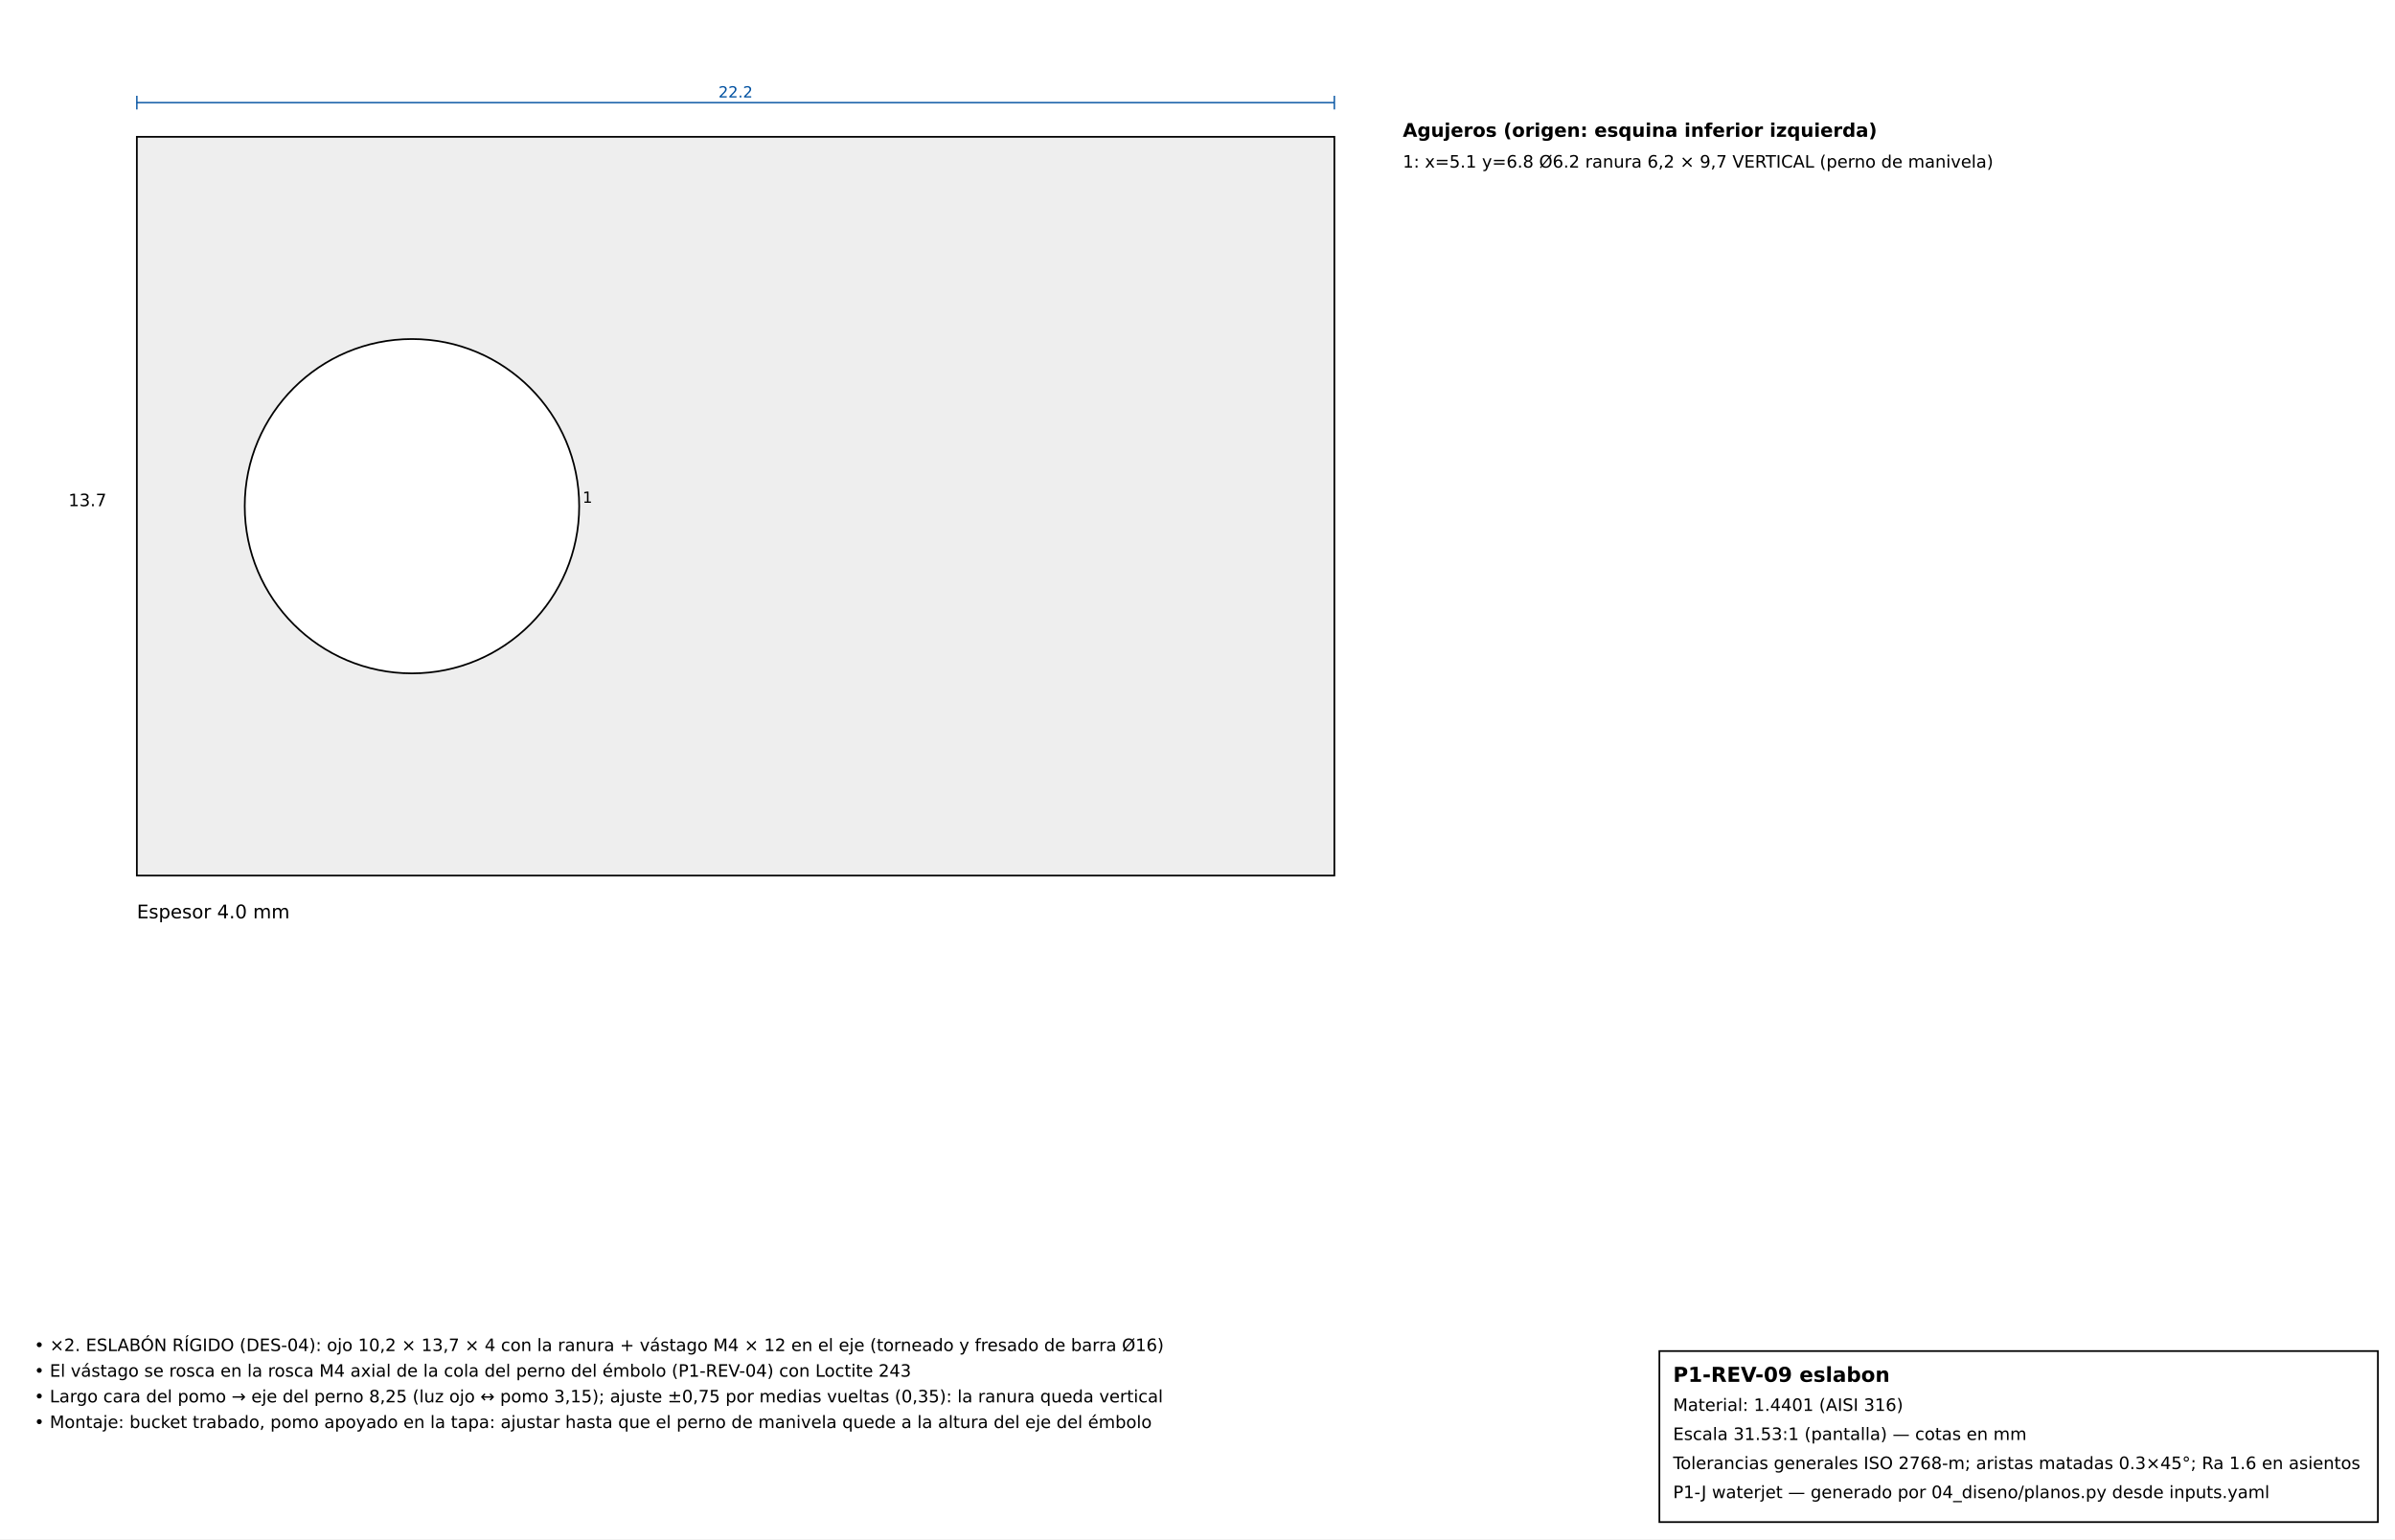
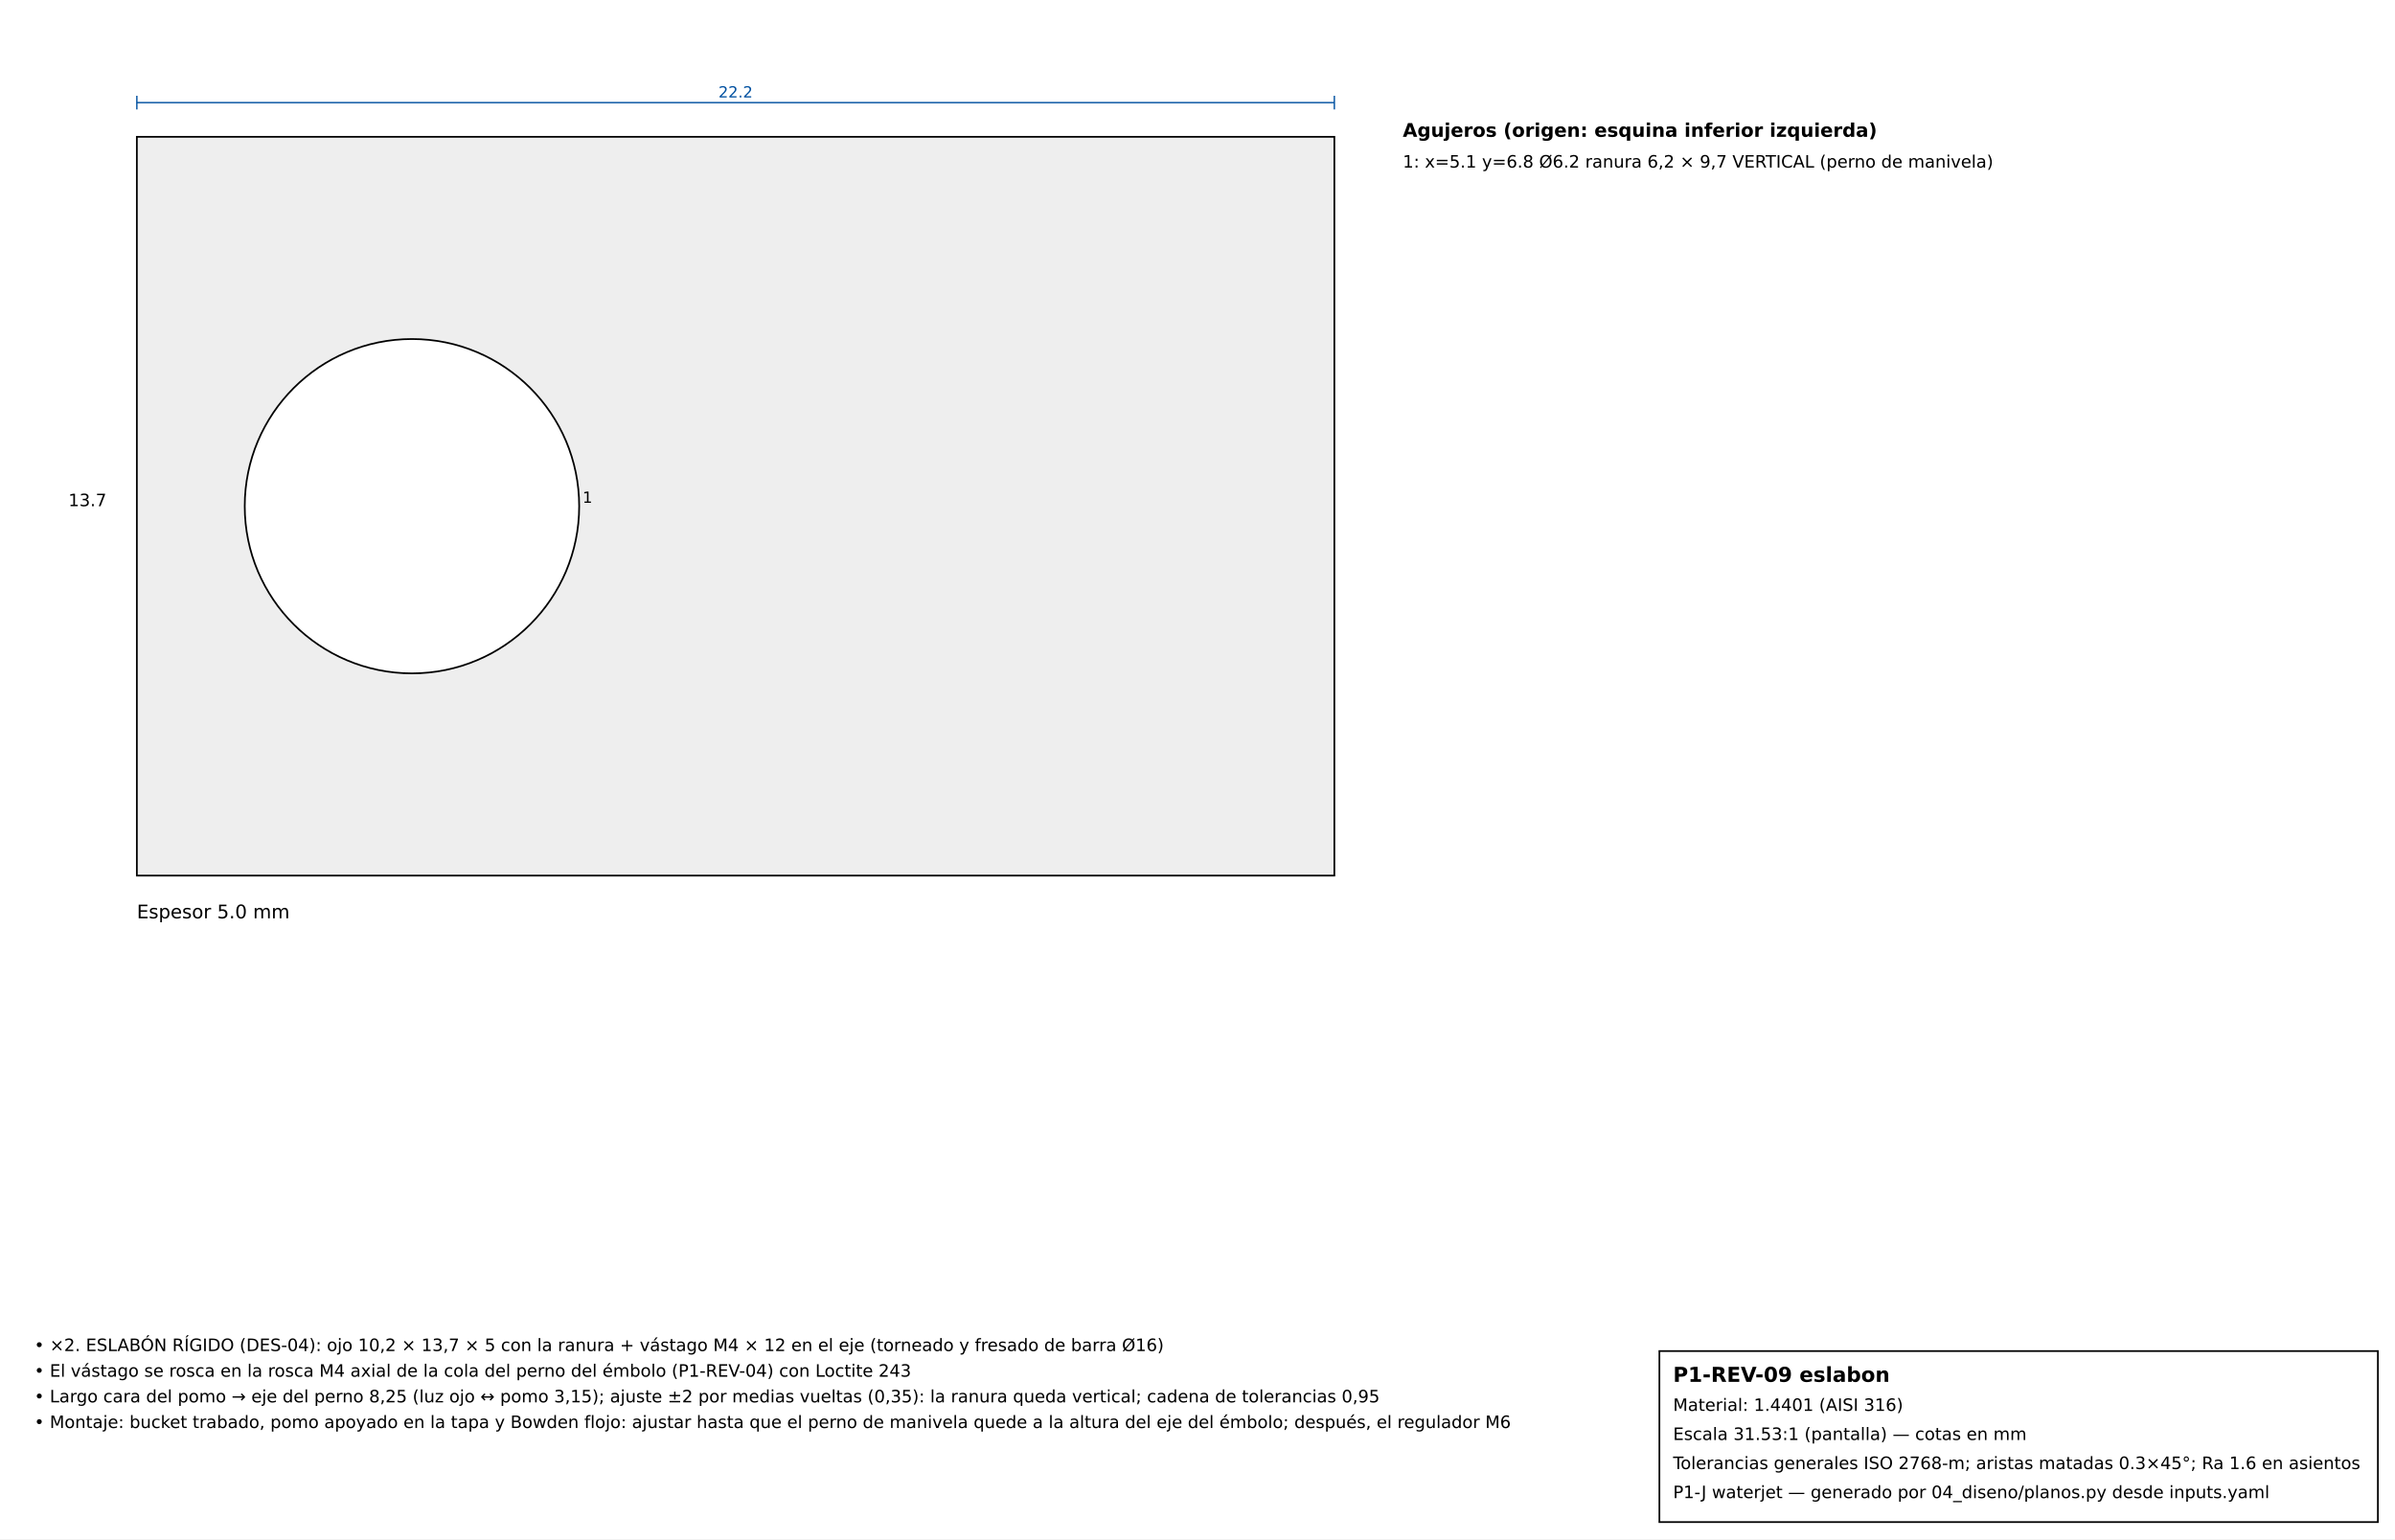
<svg xmlns="http://www.w3.org/2000/svg" baseProfile="full" height="900" version="1.1" width="1400">
  <defs />
  <rect fill="white" height="900" width="1400" x="0" y="0" />
  <rect fill="#eeeeee" height="431.982" stroke="black" width="700.0" x="80" y="80" />
  <circle cx="240.811" cy="295.991" fill="white" r="97.748" stroke="black" />
  <text font-family="DejaVu Sans" font-size="9" x="340.559" y="293.991">1</text>
  <text font-family="DejaVu Sans" font-size="11" font-weight="bold" x="820.0" y="80">Agujeros (origen: esquina inferior izquierda)</text>
  <text font-family="DejaVu Sans" font-size="10" x="820.0" y="98">1: x=5.1  y=6.8  Ø6.2  ranura 6,2 × 9,7 VERTICAL (perno de manivela)</text>
  <line stroke="#0050a0" stroke-width="0.8" x1="80" x2="780.0" y1="60" y2="60" />
  <line stroke="#0050a0" stroke-width="0.8" x1="80" x2="80" y1="56" y2="64" />
  <line stroke="#0050a0" stroke-width="0.8" x1="780.0" x2="780.0" y1="56" y2="64" />
  <text fill="#0050a0" font-family="DejaVu Sans" font-size="9" text-anchor="middle" x="430.0" y="57">22.2</text>
  <text font-family="DejaVu Sans" font-size="10" x="40" y="295.991">13.7</text>
-   <text font-family="DejaVu Sans" font-size="11" x="80" y="536.982">Espesor 4.0 mm</text>
+   <text font-family="DejaVu Sans" font-size="11" x="80" y="536.982">Espesor 5.0 mm</text>
  <g font-family="DejaVu Sans" font-size="11">
    <rect fill="none" height="100" stroke="black" width="420" x="970" y="790" />
    <text font-size="12" font-weight="bold" x="978" y="808">P1-REV-09  eslabon</text>
    <text font-size="10" font-weight="normal" x="978" y="825">Material: 1.4401 (AISI 316)</text>
    <text font-size="10" font-weight="normal" x="978" y="842">Escala 31.53:1 (pantalla)  —  cotas en mm</text>
    <text font-size="10" font-weight="normal" x="978" y="859">Tolerancias generales ISO 2768-m; aristas matadas 0.3×45°; Ra 1.6 en asientos</text>
    <text font-size="10" font-weight="normal" x="978" y="876">P1-J waterjet — generado por 04_diseno/planos.py desde inputs.yaml</text>
-     <text font-size="10" x="20" y="790">• ×2. ESLABÓN RÍGIDO (DES-04): ojo 10,2 × 13,7 × 4 con la ranura + vástago M4 × 12 en el eje (torneado y fresado de barra Ø16)</text>
+     <text font-size="10" x="20" y="790">• ×2. ESLABÓN RÍGIDO (DES-04): ojo 10,2 × 13,7 × 5 con la ranura + vástago M4 × 12 en el eje (torneado y fresado de barra Ø16)</text>
    <text font-size="10" x="20" y="805">• El vástago se rosca en la rosca M4 axial de la cola del perno del émbolo (P1-REV-04) con Loctite 243</text>
-     <text font-size="10" x="20" y="820">• Largo cara del pomo → eje del perno 8,25 (luz ojo ↔ pomo 3,15); ajuste ±0,75 por medias vueltas (0,35): la ranura queda vertical</text>
-     <text font-size="10" x="20" y="835">• Montaje: bucket trabado, pomo apoyado en la tapa: ajustar hasta que el perno de manivela quede a la altura del eje del émbolo</text>
+     <text font-size="10" x="20" y="820">• Largo cara del pomo → eje del perno 8,25 (luz ojo ↔ pomo 3,15); ajuste ±2 por medias vueltas (0,35): la ranura queda vertical; cadena de tolerancias 0,95</text>
+     <text font-size="10" x="20" y="835">• Montaje: bucket trabado, pomo apoyado en la tapa y Bowden flojo: ajustar hasta que el perno de manivela quede a la altura del eje del émbolo; después, el regulador M6</text>
  </g>
</svg>
